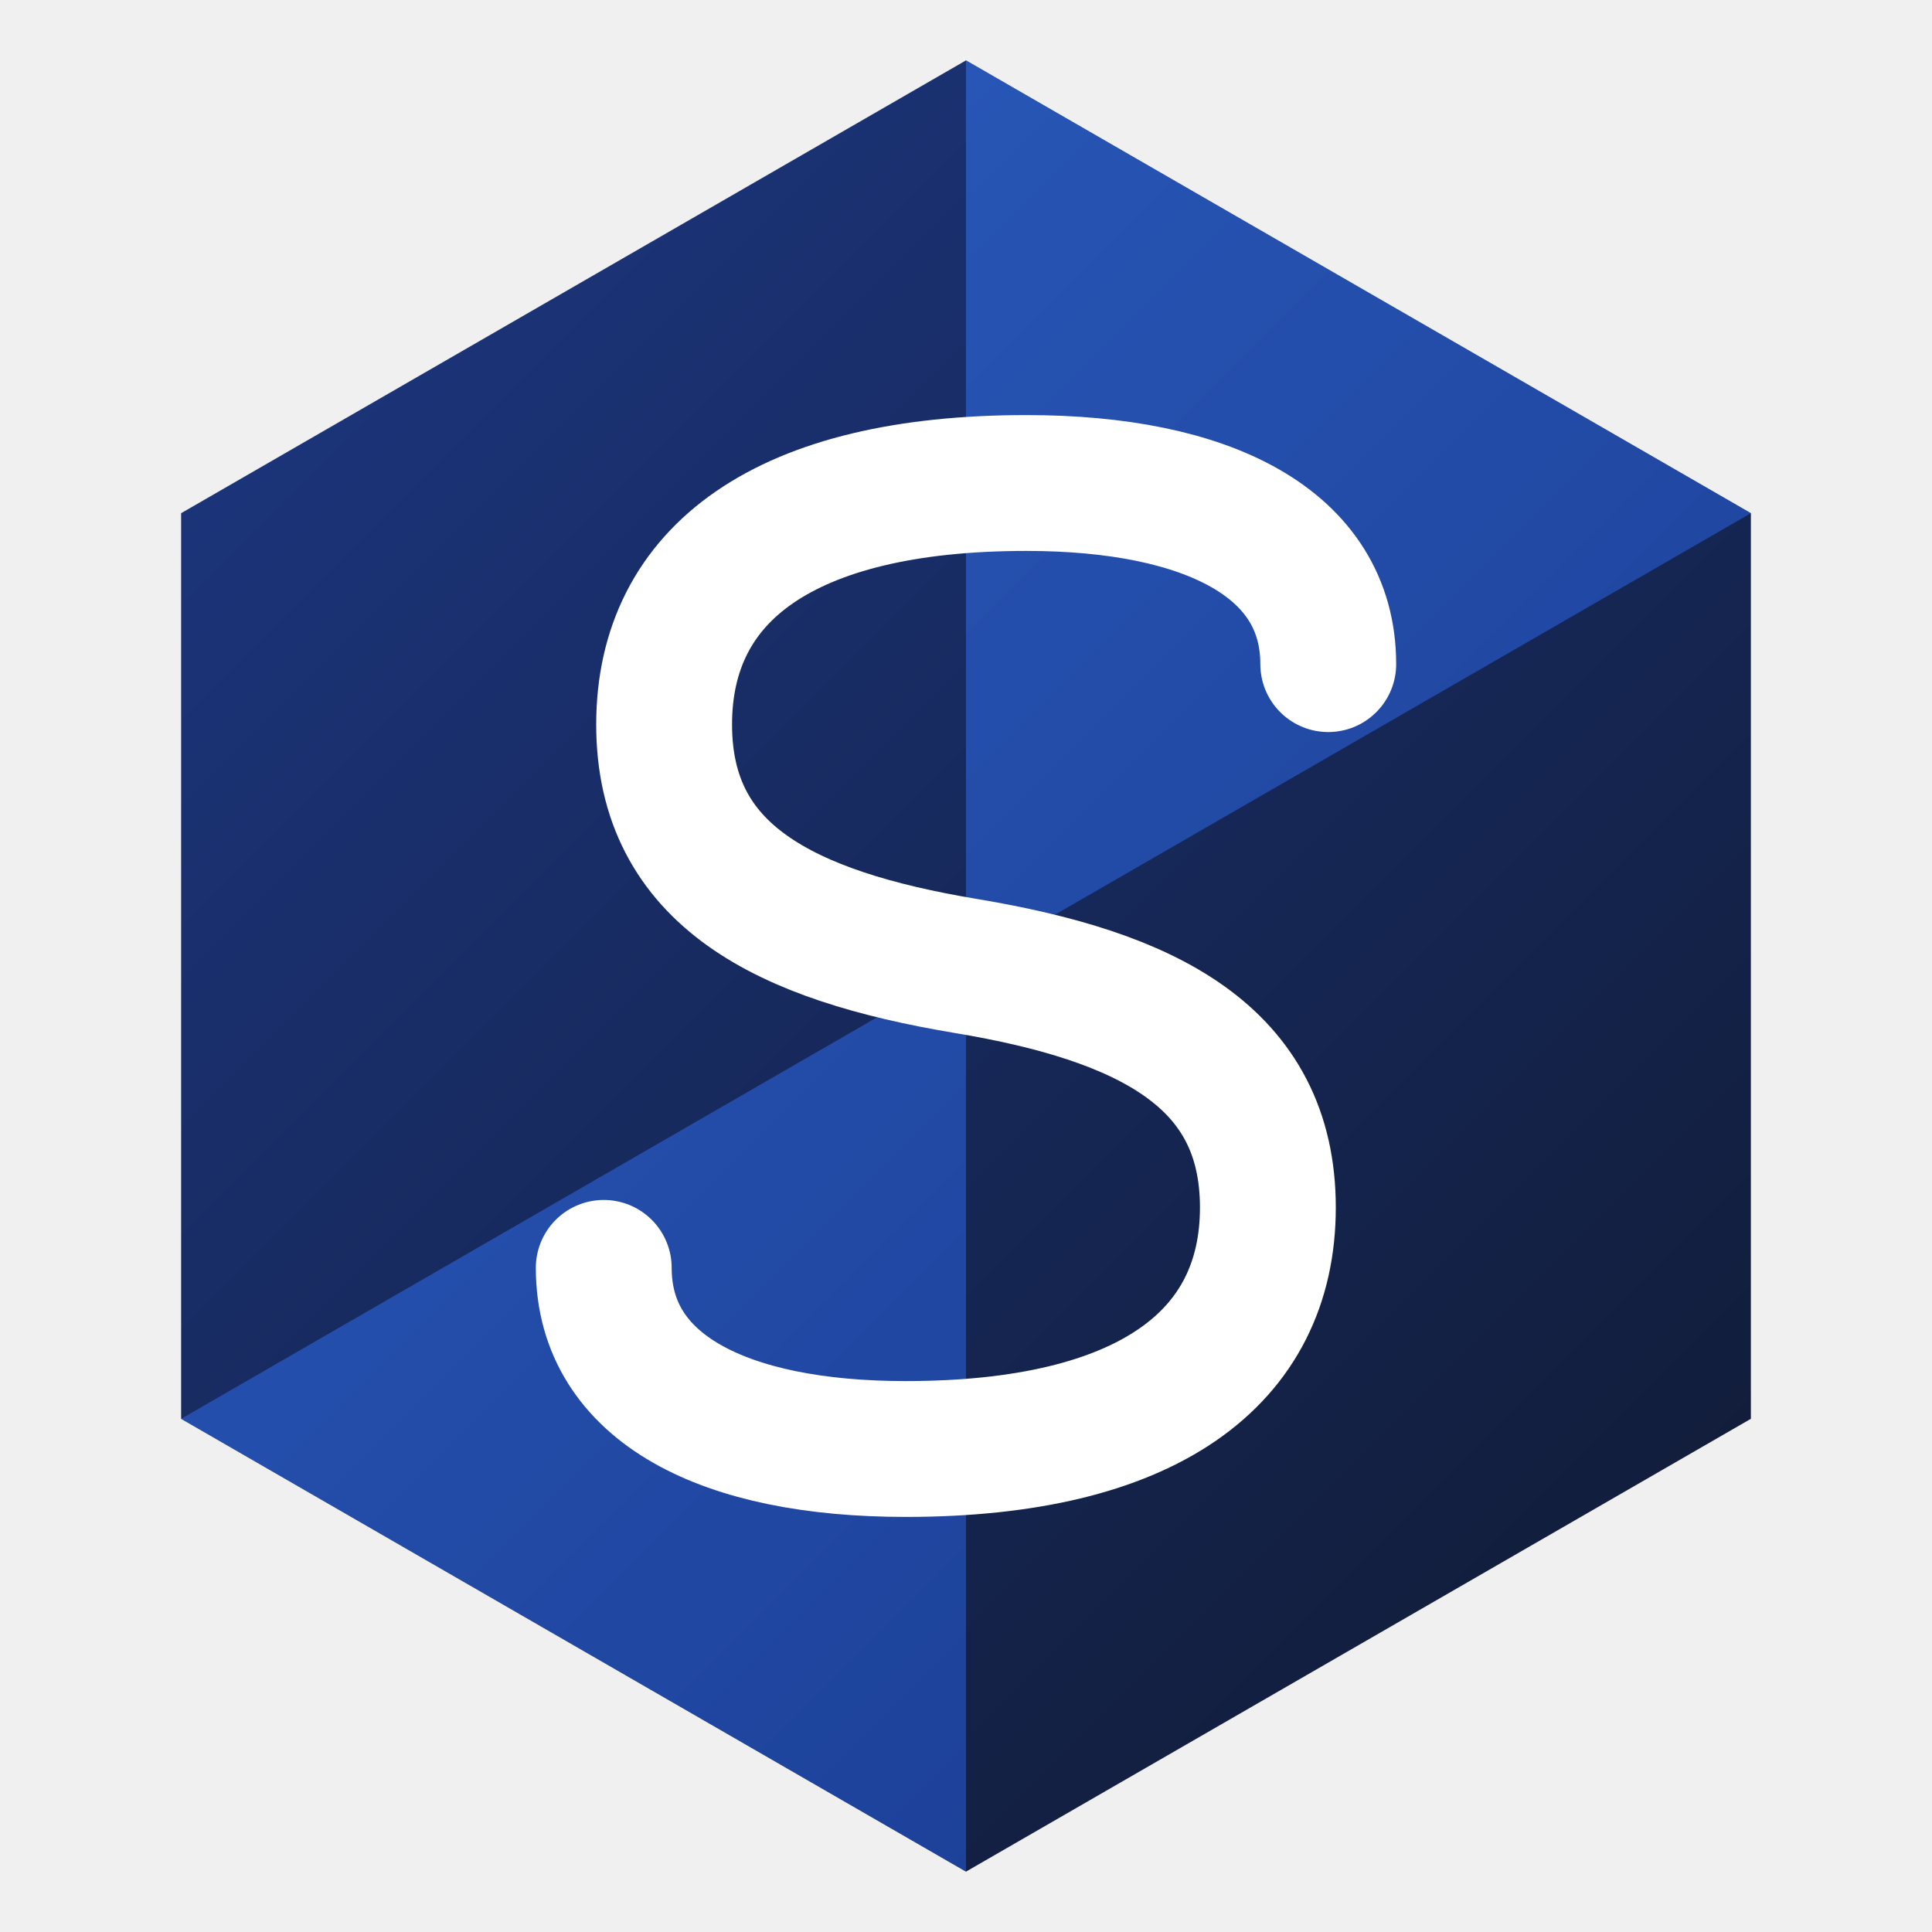
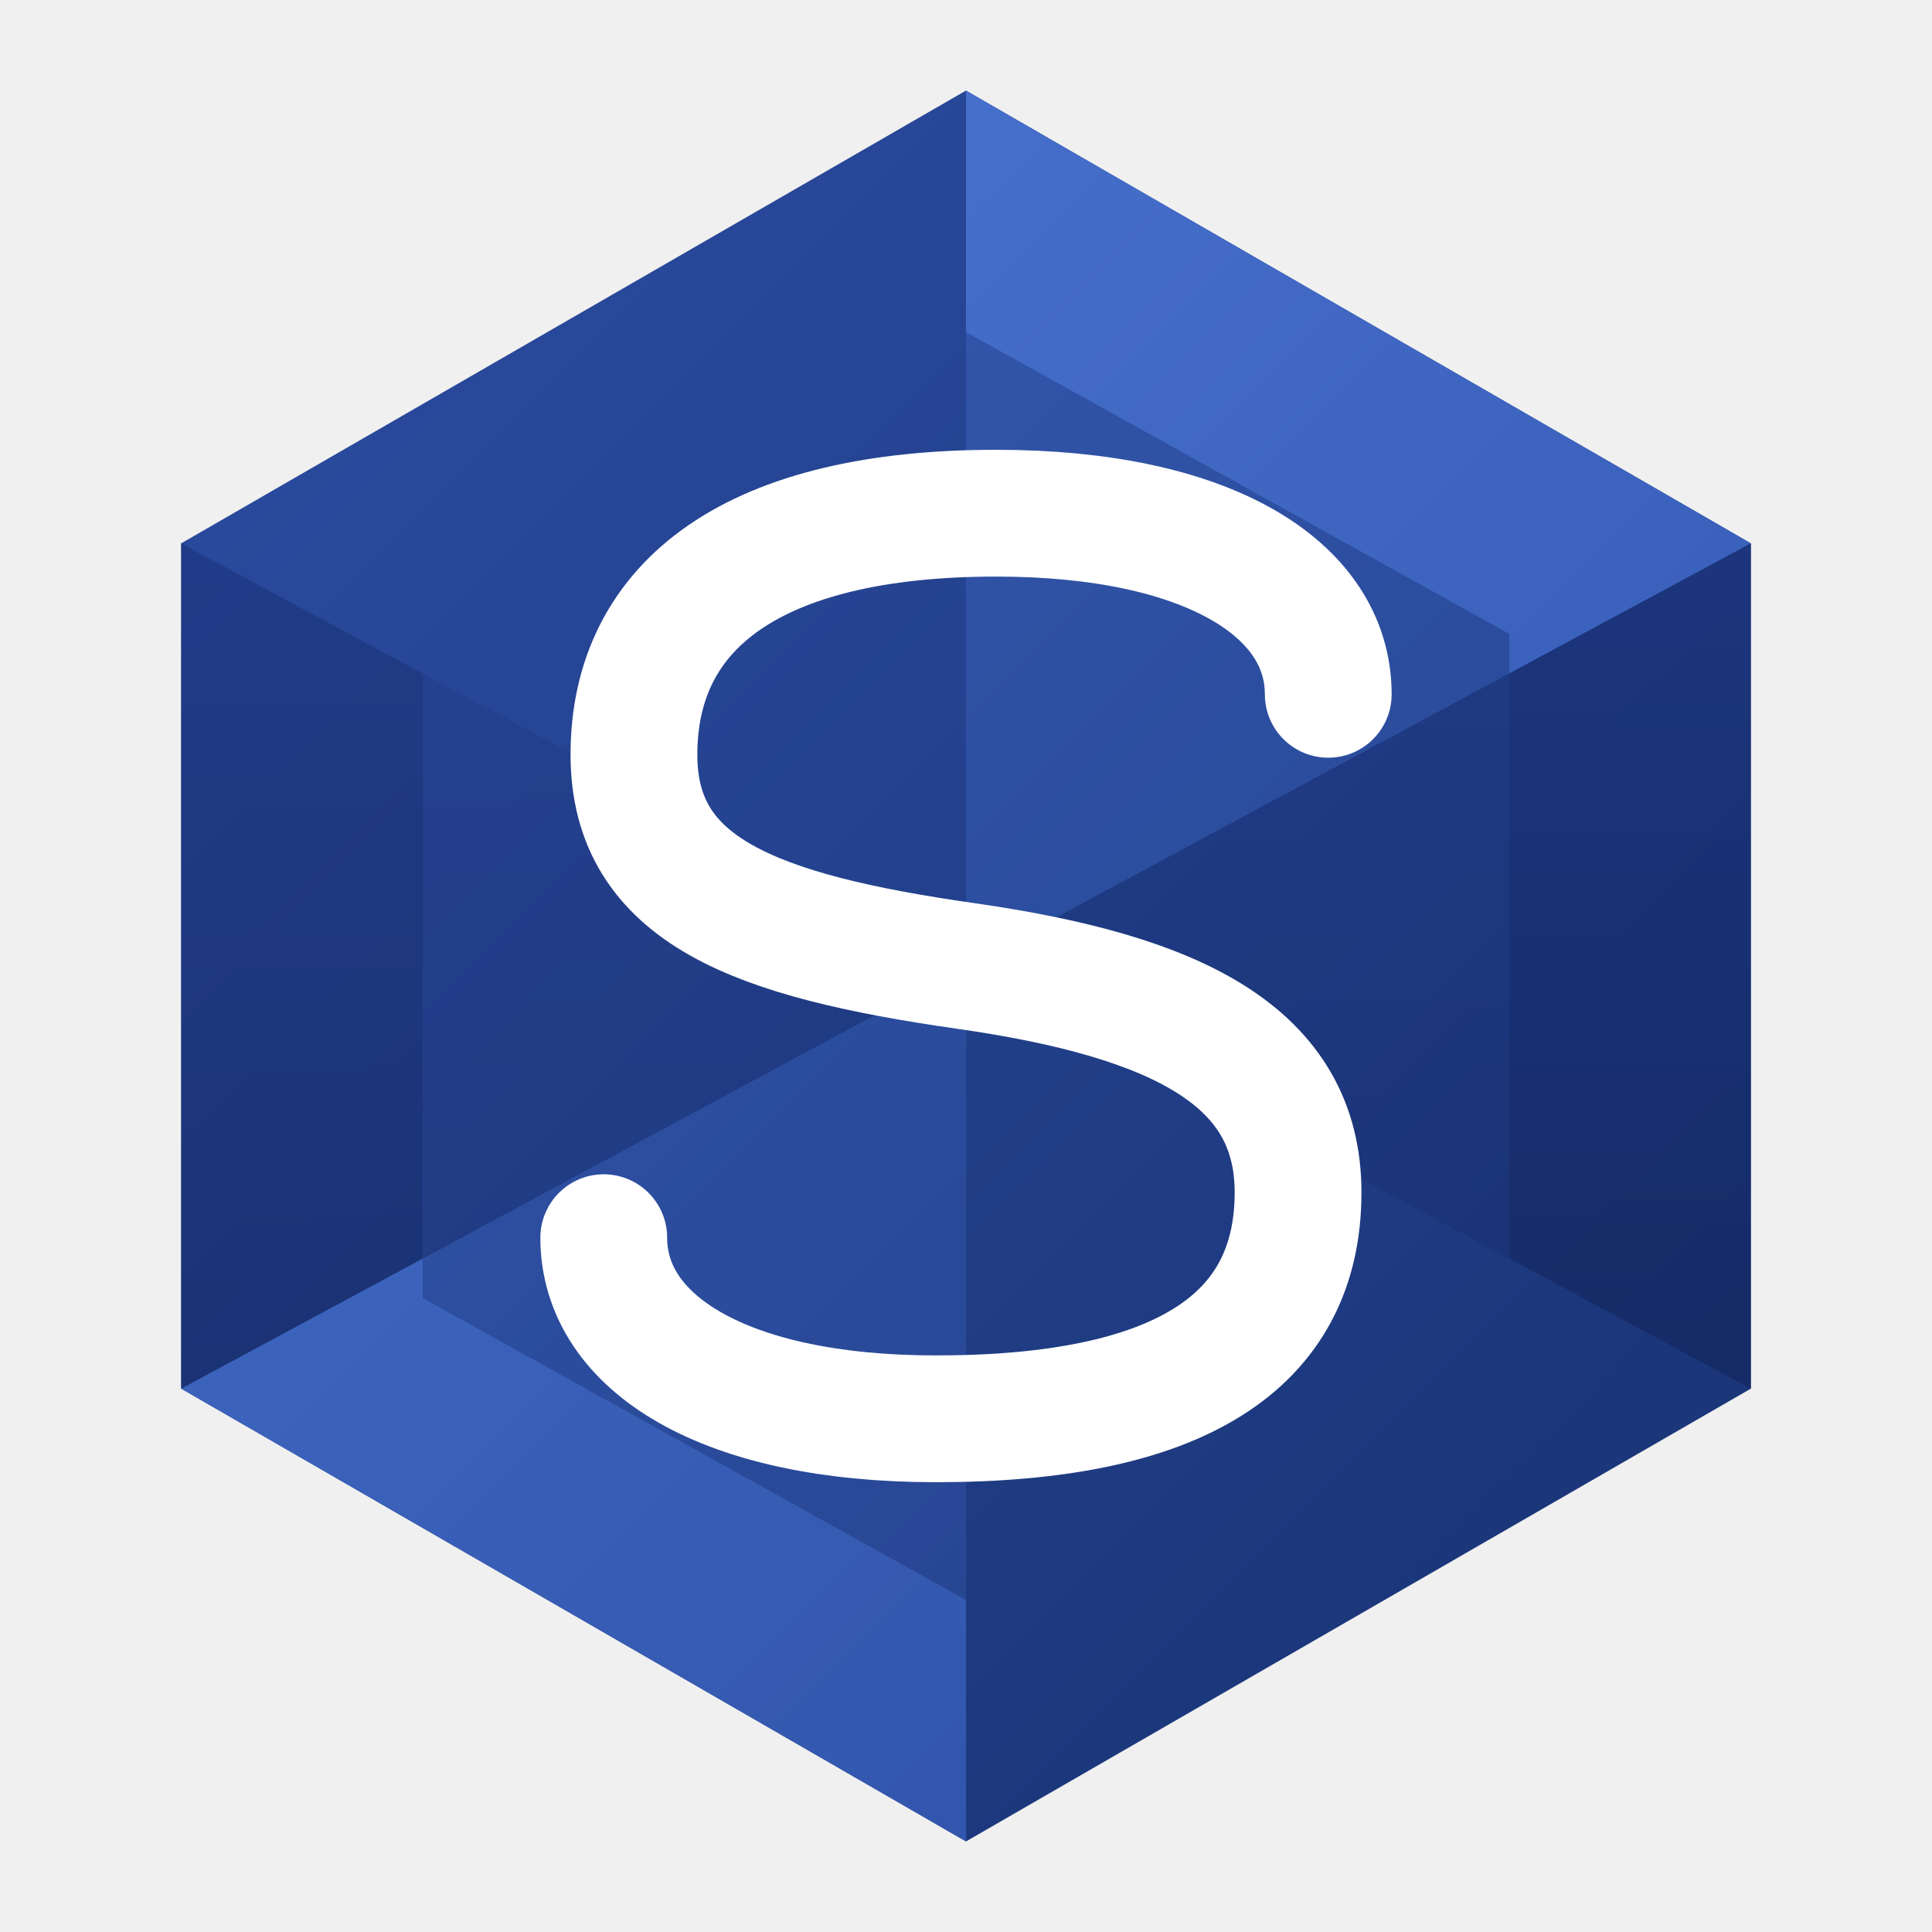
<svg xmlns="http://www.w3.org/2000/svg" viewBox="0 0 64 64" fill="none">
  <defs>
-     <linearGradient id="hex" x1="0" y1="0" x2="64" y2="64" gradientUnits="userSpaceOnUse">
+     <linearGradient id="faceDark" x1="0" y1="0" x2="0" y2="64" gradientUnits="userSpaceOnUse">
      <stop offset="0" stop-color="#1E3A8A" />
-       <stop offset="1" stop-color="#0F172A" />
+       <stop offset="1" stop-color="#0F1E4D" />
    </linearGradient>
-     <linearGradient id="accent" x1="0" y1="0" x2="64" y2="64" gradientUnits="userSpaceOnUse">
-       <stop offset="0" stop-color="#3B82F6" />
-       <stop offset="1" stop-color="#1D4ED8" />
+     <linearGradient id="faceMid" x1="0" y1="0" x2="64" y2="64" gradientUnits="userSpaceOnUse">
+       <stop offset="0" stop-color="#2E4FA7" />
+       <stop offset="1" stop-color="#16306E" />
+     </linearGradient>
+     <linearGradient id="faceLight" x1="0" y1="0" x2="64" y2="64" gradientUnits="userSpaceOnUse">
+       <stop offset="0" stop-color="#4F7BD8" />
+       <stop offset="1" stop-color="#2C4FA8" />
    </linearGradient>
  </defs>
-   <path d="M32 2 L58 17 V47 L32 62 L6 47 V17 Z" fill="url(#hex)" />
-   <path d="M32 2 L58 17 L32 32 Z" fill="url(#accent)" opacity="0.55" />
-   <path d="M32 62 L6 47 L32 32 Z" fill="url(#accent)" opacity="0.55" />
-   <path d="M44 22 C44 18 40 16 34 16 C26 16 22 19 22 24 C22 29 26 31 32 32 C38 33 42 35 42 40 C42 45 38 48 30 48 C24 48 20 46 20 42" stroke="white" stroke-width="4.5" stroke-linecap="round" stroke-linejoin="round" fill="none" />
+   <path d="M32 3 L58 18 V46 L32 61 L6 46 V18 Z" fill="url(#faceMid)" />
+   <path d="M32 3 L58 18 L32 32 Z" fill="url(#faceLight)" />
+   <path d="M32 61 L6 46 L32 32 Z" fill="url(#faceLight)" opacity="0.85" />
+   <path d="M58 18 V46 L32 32 Z" fill="url(#faceDark)" opacity="0.7" />
+   <path d="M6 18 V46 L32 32 Z" fill="url(#faceDark)" opacity="0.55" />
+   <path d="M32 11 L50 21 V43 L32 53 L14 43 V21 Z" fill="url(#faceMid)" opacity="0.6" />
+   <path d="M44 23 C44 19.5 40 17 33 17 C25 17 21 20 21 25 C21 29.5 25 31 32 32 C39 33 43 35 43 39.5 C43 44.5 39 47 31 47 C24 47 20 44.5 20 41" stroke="white" stroke-width="4.2" stroke-linecap="round" stroke-linejoin="round" fill="none" />
</svg>
